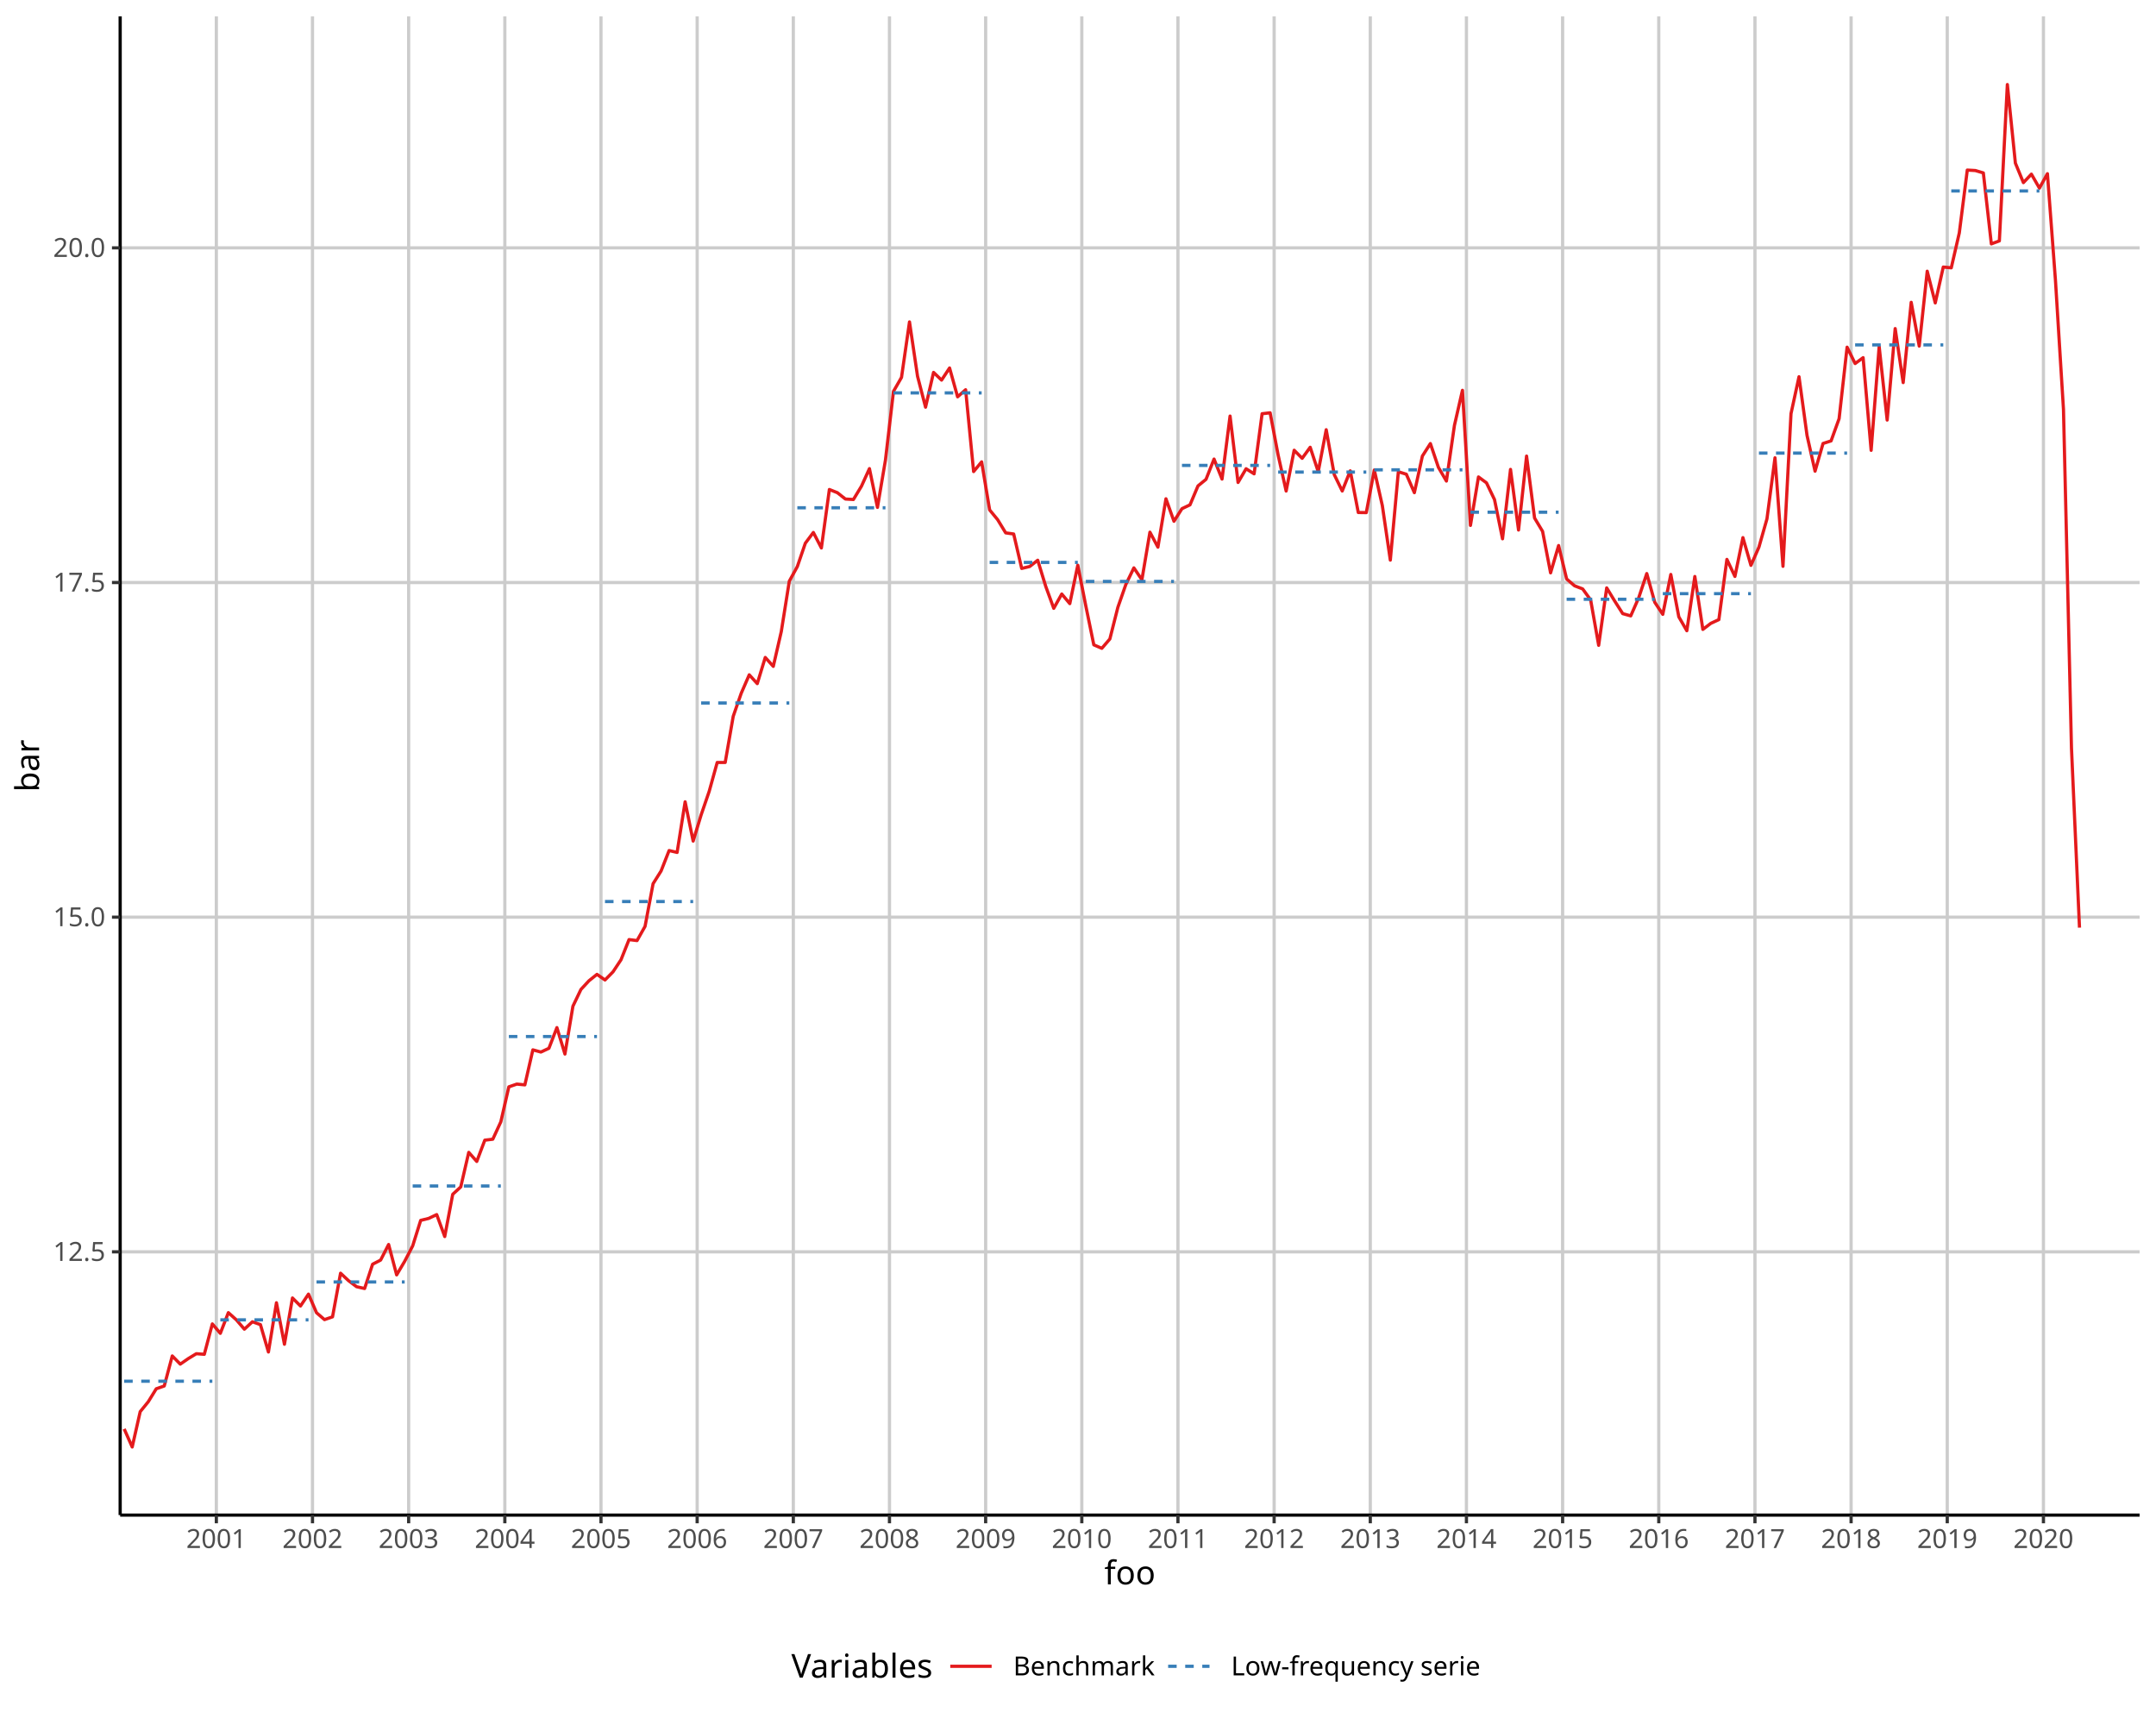
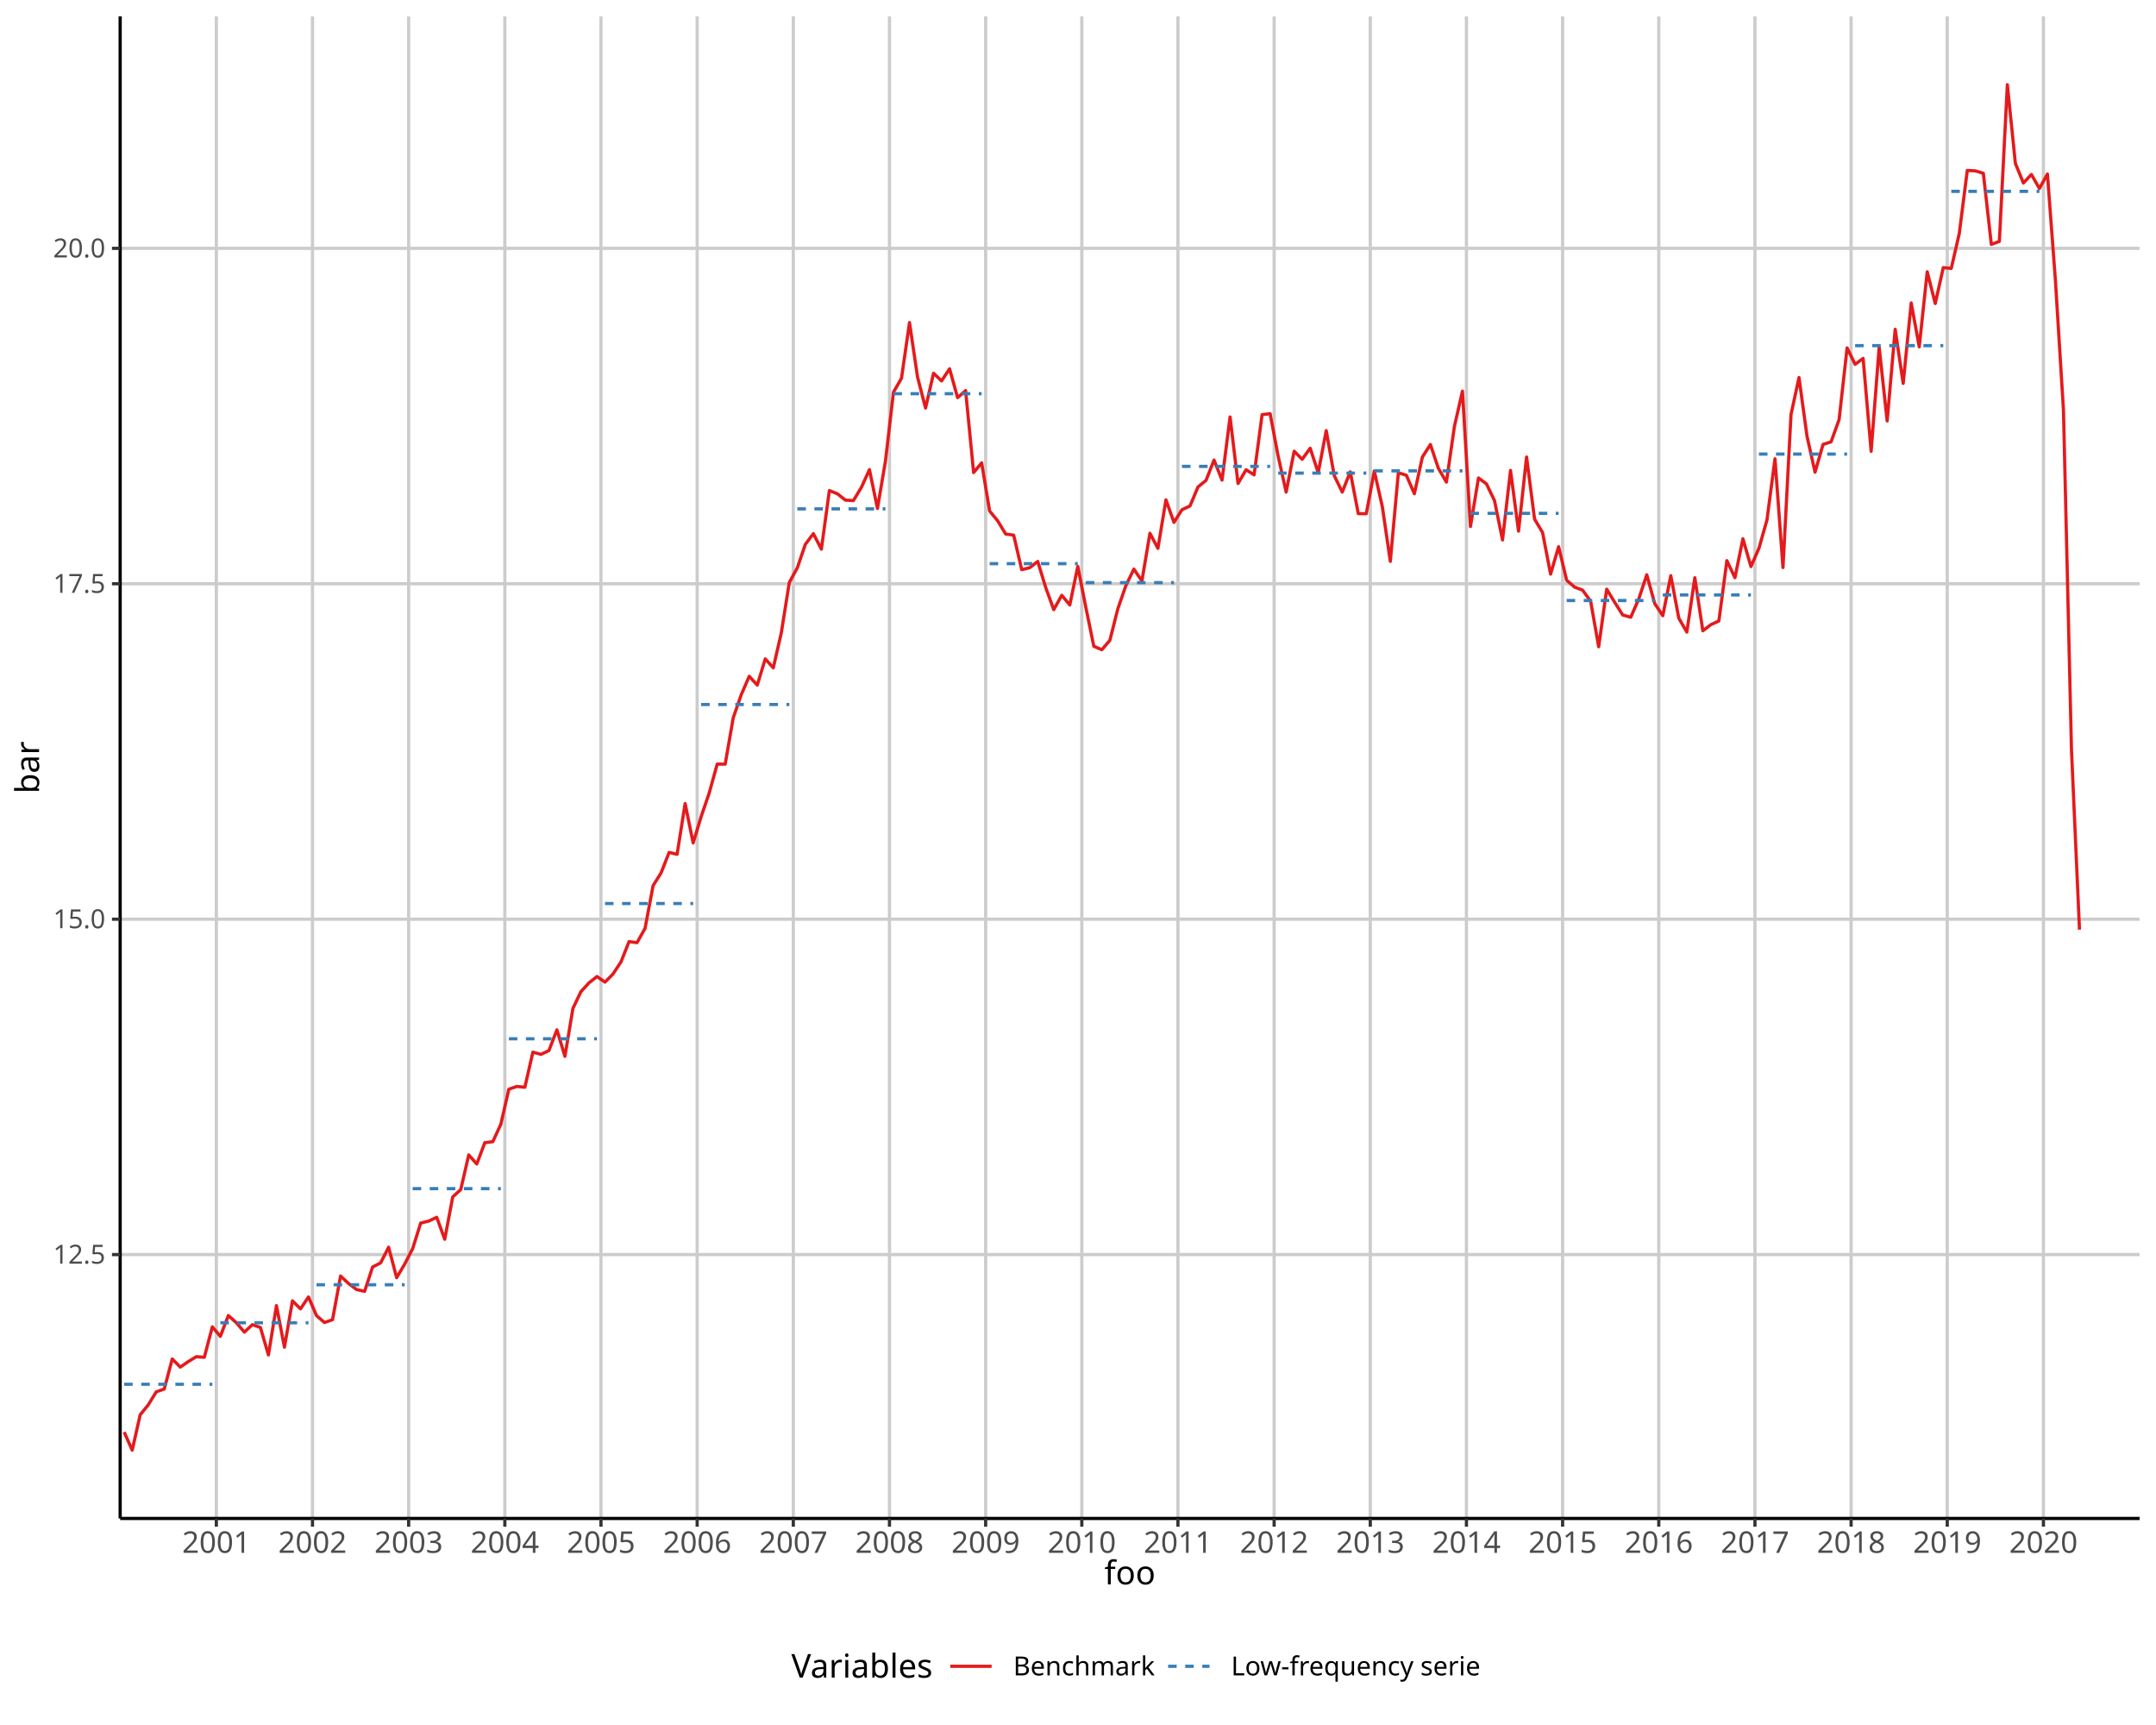
<svg xmlns="http://www.w3.org/2000/svg" class="svglite" data-engine-version="2.0" width="720.00pt" height="576.00pt" viewBox="0 0 720.00 576.00">
  <defs>
    <style type="text/css">
    .svglite line, .svglite polyline, .svglite polygon, .svglite path, .svglite rect, .svglite circle {
      fill: none;
      stroke: #000000;
      stroke-linecap: round;
      stroke-linejoin: round;
      stroke-miterlimit: 10.00;
    }
  </style>
  </defs>
  <rect width="100%" height="100%" style="stroke: none; fill: #FFFFFF;" />
  <defs>
    <clipPath id="cpMC4wMHw3MjAuMDB8MC4wMHw1NzYuMDA=">
      <rect x="0.00" y="0.00" width="720.00" height="576.00" />
    </clipPath>
  </defs>
  <g clip-path="url(#cpMC4wMHw3MjAuMDB8MC4wMHw1NzYuMDA=)">
    <rect x="0.00" y="0.00" width="720.00" height="576.00" style="stroke-width: 1.07; stroke: #FFFFFF; fill: #FFFFFF;" />
  </g>
  <defs>
-     <clipPath id="cpNDAuMTN8NzE0LjUyfDUuNDh8NTA1Ljkx">
-       <rect x="40.13" y="5.48" width="674.39" height="500.44" />
+     <clipPath id="cpNDAuMTN8NzE0LjUyfDUuNDh8NTA3LjAz">
+       <rect x="40.13" y="5.48" width="674.39" height="501.55" />
    </clipPath>
  </defs>
-   <g clip-path="url(#cpNDAuMTN8NzE0LjUyfDUuNDh8NTA1Ljkx)">
-     <rect x="40.13" y="5.48" width="674.39" height="500.44" style="stroke-width: 1.07; stroke: none; fill: #FFFFFF;" />
-     <polyline points="40.13,418.00 714.52,418.00 " style="stroke-width: 1.07; stroke: #CCCCCC; stroke-linecap: butt;" />
-     <polyline points="40.13,306.25 714.52,306.25 " style="stroke-width: 1.07; stroke: #CCCCCC; stroke-linecap: butt;" />
-     <polyline points="40.13,194.51 714.52,194.51 " style="stroke-width: 1.07; stroke: #CCCCCC; stroke-linecap: butt;" />
-     <polyline points="40.13,82.76 714.52,82.76 " style="stroke-width: 1.07; stroke: #CCCCCC; stroke-linecap: butt;" />
-     <polyline points="72.25,505.91 72.25,5.48 " style="stroke-width: 1.07; stroke: #CCCCCC; stroke-linecap: butt;" />
-     <polyline points="104.36,505.91 104.36,5.48 " style="stroke-width: 1.07; stroke: #CCCCCC; stroke-linecap: butt;" />
-     <polyline points="136.47,505.91 136.47,5.48 " style="stroke-width: 1.07; stroke: #CCCCCC; stroke-linecap: butt;" />
-     <polyline points="168.59,505.91 168.59,5.48 " style="stroke-width: 1.07; stroke: #CCCCCC; stroke-linecap: butt;" />
-     <polyline points="200.70,505.91 200.70,5.48 " style="stroke-width: 1.07; stroke: #CCCCCC; stroke-linecap: butt;" />
-     <polyline points="232.82,505.91 232.82,5.48 " style="stroke-width: 1.07; stroke: #CCCCCC; stroke-linecap: butt;" />
-     <polyline points="264.93,505.91 264.93,5.48 " style="stroke-width: 1.07; stroke: #CCCCCC; stroke-linecap: butt;" />
-     <polyline points="297.04,505.91 297.04,5.48 " style="stroke-width: 1.07; stroke: #CCCCCC; stroke-linecap: butt;" />
-     <polyline points="329.16,505.91 329.16,5.48 " style="stroke-width: 1.07; stroke: #CCCCCC; stroke-linecap: butt;" />
-     <polyline points="361.27,505.91 361.27,5.48 " style="stroke-width: 1.07; stroke: #CCCCCC; stroke-linecap: butt;" />
-     <polyline points="393.38,505.91 393.38,5.48 " style="stroke-width: 1.07; stroke: #CCCCCC; stroke-linecap: butt;" />
-     <polyline points="425.50,505.91 425.50,5.48 " style="stroke-width: 1.07; stroke: #CCCCCC; stroke-linecap: butt;" />
-     <polyline points="457.61,505.91 457.61,5.48 " style="stroke-width: 1.07; stroke: #CCCCCC; stroke-linecap: butt;" />
-     <polyline points="489.72,505.91 489.72,5.48 " style="stroke-width: 1.07; stroke: #CCCCCC; stroke-linecap: butt;" />
-     <polyline points="521.84,505.91 521.84,5.48 " style="stroke-width: 1.07; stroke: #CCCCCC; stroke-linecap: butt;" />
-     <polyline points="553.95,505.91 553.95,5.48 " style="stroke-width: 1.07; stroke: #CCCCCC; stroke-linecap: butt;" />
-     <polyline points="586.07,505.91 586.07,5.48 " style="stroke-width: 1.07; stroke: #CCCCCC; stroke-linecap: butt;" />
-     <polyline points="618.18,505.91 618.18,5.48 " style="stroke-width: 1.07; stroke: #CCCCCC; stroke-linecap: butt;" />
-     <polyline points="650.29,505.91 650.29,5.48 " style="stroke-width: 1.07; stroke: #CCCCCC; stroke-linecap: butt;" />
-     <polyline points="682.41,505.91 682.41,5.48 " style="stroke-width: 1.07; stroke: #CCCCCC; stroke-linecap: butt;" />
-     <polyline points="41.47,477.14 44.15,483.17 46.82,471.37 49.50,468.08 52.18,463.73 54.85,462.80 57.53,452.77 60.20,455.50 62.88,453.65 65.56,452.02 68.23,452.22 70.91,442.07 73.58,445.22 76.26,438.31 78.94,440.72 81.61,443.83 84.29,441.36 86.97,442.30 89.64,451.45 92.32,435.01 94.99,448.86 97.67,433.41 100.35,436.09 103.02,432.12 105.70,438.34 108.37,440.64 111.05,439.71 113.73,425.14 116.40,427.64 119.08,429.65 121.76,430.25 124.43,422.14 127.11,420.76 129.78,415.55 132.46,425.70 135.14,421.17 137.81,416.03 140.49,407.50 143.16,406.84 145.84,405.57 148.52,412.90 151.19,398.79 153.87,396.33 156.54,384.79 159.22,387.82 161.90,380.72 164.57,380.40 167.25,374.59 169.93,362.91 172.60,361.99 175.28,362.25 177.95,350.56 180.63,351.29 183.31,350.04 185.98,343.13 188.66,351.96 191.33,335.98 194.01,330.38 196.69,327.49 199.36,325.35 202.04,327.23 204.72,324.50 207.39,320.47 210.07,313.74 212.74,314.07 215.42,309.32 218.10,295.08 220.77,290.83 223.45,284.01 226.12,284.64 228.80,267.74 231.48,280.85 234.15,272.09 236.83,264.26 239.51,254.60 242.18,254.60 244.86,239.19 247.53,231.50 250.21,225.33 252.89,228.27 255.56,219.53 258.24,222.51 260.91,210.90 263.59,194.06 266.27,189.19 268.94,181.39 271.62,177.80 274.30,182.97 276.97,163.45 279.65,164.52 282.32,166.63 285.00,166.79 287.68,162.36 290.35,156.48 293.03,169.42 295.70,153.61 298.38,130.68 301.06,126.02 303.73,107.49 306.41,125.62 309.09,135.96 311.76,124.35 314.44,126.92 317.11,122.87 319.79,132.50 322.47,130.14 325.14,157.46 327.82,154.22 330.49,170.27 333.17,173.53 335.85,177.93 338.52,178.31 341.20,189.81 343.87,189.16 346.55,187.07 349.23,195.81 351.90,203.13 354.58,198.35 357.26,201.56 359.93,188.73 362.61,202.33 365.28,215.32 367.96,216.48 370.64,213.36 373.31,202.80 375.99,195.13 378.66,189.62 381.34,193.59 384.02,177.70 386.69,182.70 389.37,166.55 392.05,174.06 394.72,169.85 397.40,168.58 400.07,162.25 402.75,160.06 405.43,153.29 408.10,159.97 410.78,138.93 413.45,161.10 416.13,156.52 418.81,158.22 421.48,138.15 424.16,137.84 426.84,151.98 429.51,163.96 432.19,150.34 434.86,153.04 437.54,149.35 440.22,157.50 442.89,143.49 445.57,158.46 448.24,163.95 450.92,157.22 453.60,171.13 456.27,171.17 458.95,156.94 461.63,168.82 464.30,187.03 466.98,157.52 469.65,158.35 472.33,164.51 475.01,152.28 477.68,148.11 480.36,156.06 483.03,160.63 485.71,142.06 488.39,130.33 491.06,175.44 493.74,159.26 496.41,161.22 499.09,166.81 501.77,179.91 504.44,156.74 507.12,176.98 509.80,152.29 512.47,172.97 515.15,177.44 517.82,191.28 520.50,182.16 523.18,193.33 525.85,195.62 528.53,196.64 531.20,200.33 533.88,215.48 536.56,196.30 539.23,200.69 541.91,204.90 544.59,205.65 547.26,199.57 549.94,191.52 552.61,201.11 555.29,205.14 557.97,191.82 560.64,205.97 563.32,210.61 565.99,192.50 568.67,210.17 571.35,208.13 574.02,206.90 576.70,186.79 579.38,192.48 582.05,179.52 584.73,188.78 587.40,182.69 590.08,173.25 592.76,152.87 595.43,189.10 598.11,138.13 600.78,125.80 603.46,145.39 606.14,157.33 608.81,148.08 611.49,147.22 614.17,139.81 616.84,115.93 619.52,121.39 622.19,119.43 624.87,150.37 627.55,115.71 630.22,140.26 632.90,109.72 635.57,127.75 638.25,100.95 640.93,115.56 643.60,90.56 646.28,101.15 648.96,89.17 651.63,89.43 654.31,77.78 656.98,56.79 659.66,56.94 662.34,57.74 665.01,81.43 667.69,80.44 670.36,28.23 673.04,54.46 675.72,60.98 678.39,58.15 681.07,62.82 683.74,58.00 686.42,93.55 689.10,136.69 691.77,249.75 694.45,309.75 " style="stroke-width: 1.07; stroke: #E41A1C; stroke-linecap: butt;" />
-     <polyline points="41.47,461.21 44.15,461.21 46.82,461.21 49.50,461.21 52.18,461.21 54.85,461.21 57.53,461.21 60.20,461.21 62.88,461.21 65.56,461.21 68.23,461.21 70.91,461.21 " style="stroke-width: 1.07; stroke: #377EB8; stroke-dasharray: 2.85,2.85; stroke-linecap: butt;" />
-     <polyline points="73.58,440.72 76.26,440.72 78.94,440.72 81.61,440.72 84.29,440.72 86.97,440.72 89.64,440.72 92.32,440.72 94.99,440.72 97.67,440.72 100.35,440.72 103.02,440.72 " style="stroke-width: 1.07; stroke: #377EB8; stroke-dasharray: 2.85,2.85; stroke-linecap: butt;" />
-     <polyline points="105.70,428.06 108.37,428.06 111.05,428.06 113.73,428.06 116.40,428.06 119.08,428.06 121.76,428.06 124.43,428.06 127.11,428.06 129.78,428.06 132.46,428.06 135.14,428.06 " style="stroke-width: 1.07; stroke: #377EB8; stroke-dasharray: 2.85,2.85; stroke-linecap: butt;" />
-     <polyline points="137.81,396.02 140.49,396.02 143.16,396.02 145.84,396.02 148.52,396.02 151.19,396.02 153.87,396.02 156.54,396.02 159.22,396.02 161.90,396.02 164.57,396.02 167.25,396.02 " style="stroke-width: 1.07; stroke: #377EB8; stroke-dasharray: 2.85,2.85; stroke-linecap: butt;" />
-     <polyline points="169.93,346.11 172.60,346.11 175.28,346.11 177.95,346.11 180.63,346.11 183.31,346.11 185.98,346.11 188.66,346.11 191.33,346.11 194.01,346.11 196.69,346.11 199.36,346.11 " style="stroke-width: 1.07; stroke: #377EB8; stroke-dasharray: 2.85,2.85; stroke-linecap: butt;" />
-     <polyline points="202.04,301.04 204.72,301.04 207.39,301.04 210.07,301.04 212.74,301.04 215.42,301.04 218.10,301.04 220.77,301.04 223.45,301.04 226.12,301.04 228.80,301.04 231.48,301.04 " style="stroke-width: 1.07; stroke: #377EB8; stroke-dasharray: 2.85,2.85; stroke-linecap: butt;" />
-     <polyline points="234.15,234.74 236.83,234.74 239.51,234.74 242.18,234.74 244.86,234.74 247.53,234.74 250.21,234.74 252.89,234.74 255.56,234.74 258.24,234.74 260.91,234.74 263.59,234.74 " style="stroke-width: 1.07; stroke: #377EB8; stroke-dasharray: 2.85,2.85; stroke-linecap: butt;" />
-     <polyline points="266.27,169.55 268.94,169.55 271.62,169.55 274.30,169.55 276.97,169.55 279.65,169.55 282.32,169.55 285.00,169.55 287.68,169.55 290.35,169.55 293.03,169.55 295.70,169.55 " style="stroke-width: 1.07; stroke: #377EB8; stroke-dasharray: 2.85,2.85; stroke-linecap: butt;" />
-     <polyline points="298.38,131.19 301.06,131.19 303.73,131.19 306.41,131.19 309.09,131.19 311.76,131.19 314.44,131.19 317.11,131.19 319.79,131.19 322.47,131.19 325.14,131.19 327.82,131.19 " style="stroke-width: 1.07; stroke: #377EB8; stroke-dasharray: 2.85,2.85; stroke-linecap: butt;" />
-     <polyline points="330.49,187.80 333.17,187.80 335.85,187.80 338.52,187.80 341.20,187.80 343.87,187.80 346.55,187.80 349.23,187.80 351.90,187.80 354.58,187.80 357.26,187.80 359.93,187.80 " style="stroke-width: 1.07; stroke: #377EB8; stroke-dasharray: 2.85,2.85; stroke-linecap: butt;" />
-     <polyline points="362.61,194.14 365.28,194.14 367.96,194.14 370.64,194.14 373.31,194.14 375.99,194.14 378.66,194.14 381.34,194.14 384.02,194.14 386.69,194.14 389.37,194.14 392.05,194.14 " style="stroke-width: 1.07; stroke: #377EB8; stroke-dasharray: 2.85,2.85; stroke-linecap: butt;" />
-     <polyline points="394.72,155.40 397.40,155.40 400.07,155.40 402.75,155.40 405.43,155.40 408.10,155.40 410.78,155.40 413.45,155.40 416.13,155.40 418.81,155.40 421.48,155.40 424.16,155.40 " style="stroke-width: 1.07; stroke: #377EB8; stroke-dasharray: 2.85,2.85; stroke-linecap: butt;" />
-     <polyline points="426.84,157.63 429.51,157.63 432.19,157.63 434.86,157.63 437.54,157.63 440.22,157.63 442.89,157.63 445.57,157.63 448.24,157.63 450.92,157.63 453.60,157.63 456.27,157.63 " style="stroke-width: 1.07; stroke: #377EB8; stroke-dasharray: 2.85,2.85; stroke-linecap: butt;" />
-     <polyline points="458.95,156.89 461.63,156.89 464.30,156.89 466.98,156.89 469.65,156.89 472.33,156.89 475.01,156.89 477.68,156.89 480.36,156.89 483.03,156.89 485.71,156.89 488.39,156.89 " style="stroke-width: 1.07; stroke: #377EB8; stroke-dasharray: 2.85,2.85; stroke-linecap: butt;" />
-     <polyline points="491.06,171.04 493.74,171.04 496.41,171.04 499.09,171.04 501.77,171.04 504.44,171.04 507.12,171.04 509.80,171.04 512.47,171.04 515.15,171.04 517.82,171.04 520.50,171.04 " style="stroke-width: 1.07; stroke: #377EB8; stroke-dasharray: 2.85,2.85; stroke-linecap: butt;" />
-     <polyline points="523.18,200.10 525.85,200.10 528.53,200.10 531.20,200.10 533.88,200.10 536.56,200.10 539.23,200.10 541.91,200.10 544.59,200.10 547.26,200.10 549.94,200.10 552.61,200.10 " style="stroke-width: 1.07; stroke: #377EB8; stroke-dasharray: 2.85,2.85; stroke-linecap: butt;" />
-     <polyline points="555.29,198.23 557.97,198.23 560.64,198.23 563.32,198.23 565.99,198.23 568.67,198.23 571.35,198.23 574.02,198.23 576.70,198.23 579.38,198.23 582.05,198.23 584.73,198.23 " style="stroke-width: 1.07; stroke: #377EB8; stroke-dasharray: 2.85,2.85; stroke-linecap: butt;" />
-     <polyline points="587.40,151.30 590.08,151.30 592.76,151.30 595.43,151.30 598.11,151.30 600.78,151.30 603.46,151.30 606.14,151.30 608.81,151.30 611.49,151.30 614.17,151.30 616.84,151.30 " style="stroke-width: 1.07; stroke: #377EB8; stroke-dasharray: 2.85,2.85; stroke-linecap: butt;" />
-     <polyline points="619.52,115.17 622.19,115.17 624.87,115.17 627.55,115.17 630.22,115.17 632.90,115.17 635.57,115.17 638.25,115.17 640.93,115.17 643.60,115.17 646.28,115.17 648.96,115.17 " style="stroke-width: 1.07; stroke: #377EB8; stroke-dasharray: 2.85,2.85; stroke-linecap: butt;" />
-     <polyline points="651.63,63.77 654.31,63.77 656.98,63.77 659.66,63.77 662.34,63.77 665.01,63.77 667.69,63.77 670.36,63.77 673.04,63.77 675.72,63.77 678.39,63.77 681.07,63.77 " style="stroke-width: 1.07; stroke: #377EB8; stroke-dasharray: 2.85,2.85; stroke-linecap: butt;" />
+   <g clip-path="url(#cpNDAuMTN8NzE0LjUyfDUuNDh8NTA3LjAz)">
+     <rect x="40.13" y="5.48" width="674.39" height="501.55" style="stroke-width: 1.07; stroke: none; fill: #FFFFFF;" />
+     <polyline points="40.13,418.92 714.52,418.92 " style="stroke-width: 1.07; stroke: #CCCCCC; stroke-linecap: butt;" />
+     <polyline points="40.13,306.93 714.52,306.93 " style="stroke-width: 1.07; stroke: #CCCCCC; stroke-linecap: butt;" />
+     <polyline points="40.13,194.93 714.52,194.93 " style="stroke-width: 1.07; stroke: #CCCCCC; stroke-linecap: butt;" />
+     <polyline points="40.13,82.93 714.52,82.93 " style="stroke-width: 1.07; stroke: #CCCCCC; stroke-linecap: butt;" />
+     <polyline points="72.25,507.03 72.25,5.48 " style="stroke-width: 1.07; stroke: #CCCCCC; stroke-linecap: butt;" />
+     <polyline points="104.36,507.03 104.36,5.48 " style="stroke-width: 1.07; stroke: #CCCCCC; stroke-linecap: butt;" />
+     <polyline points="136.47,507.03 136.47,5.48 " style="stroke-width: 1.07; stroke: #CCCCCC; stroke-linecap: butt;" />
+     <polyline points="168.59,507.03 168.59,5.48 " style="stroke-width: 1.07; stroke: #CCCCCC; stroke-linecap: butt;" />
+     <polyline points="200.70,507.03 200.70,5.48 " style="stroke-width: 1.07; stroke: #CCCCCC; stroke-linecap: butt;" />
+     <polyline points="232.82,507.03 232.82,5.48 " style="stroke-width: 1.07; stroke: #CCCCCC; stroke-linecap: butt;" />
+     <polyline points="264.93,507.03 264.93,5.48 " style="stroke-width: 1.07; stroke: #CCCCCC; stroke-linecap: butt;" />
+     <polyline points="297.04,507.03 297.04,5.48 " style="stroke-width: 1.07; stroke: #CCCCCC; stroke-linecap: butt;" />
+     <polyline points="329.16,507.03 329.16,5.48 " style="stroke-width: 1.07; stroke: #CCCCCC; stroke-linecap: butt;" />
+     <polyline points="361.27,507.03 361.27,5.48 " style="stroke-width: 1.07; stroke: #CCCCCC; stroke-linecap: butt;" />
+     <polyline points="393.38,507.03 393.38,5.48 " style="stroke-width: 1.07; stroke: #CCCCCC; stroke-linecap: butt;" />
+     <polyline points="425.50,507.03 425.50,5.48 " style="stroke-width: 1.07; stroke: #CCCCCC; stroke-linecap: butt;" />
+     <polyline points="457.61,507.03 457.61,5.48 " style="stroke-width: 1.07; stroke: #CCCCCC; stroke-linecap: butt;" />
+     <polyline points="489.72,507.03 489.72,5.48 " style="stroke-width: 1.07; stroke: #CCCCCC; stroke-linecap: butt;" />
+     <polyline points="521.84,507.03 521.84,5.48 " style="stroke-width: 1.07; stroke: #CCCCCC; stroke-linecap: butt;" />
+     <polyline points="553.95,507.03 553.95,5.48 " style="stroke-width: 1.07; stroke: #CCCCCC; stroke-linecap: butt;" />
+     <polyline points="586.07,507.03 586.07,5.48 " style="stroke-width: 1.07; stroke: #CCCCCC; stroke-linecap: butt;" />
+     <polyline points="618.18,507.03 618.18,5.48 " style="stroke-width: 1.07; stroke: #CCCCCC; stroke-linecap: butt;" />
+     <polyline points="650.29,507.03 650.29,5.48 " style="stroke-width: 1.07; stroke: #CCCCCC; stroke-linecap: butt;" />
+     <polyline points="682.41,507.03 682.41,5.48 " style="stroke-width: 1.07; stroke: #CCCCCC; stroke-linecap: butt;" />
+     <polyline points="41.47,478.19 44.15,484.23 46.82,472.41 49.50,469.11 52.18,464.75 54.85,463.82 57.53,453.77 60.20,456.50 62.88,454.65 65.56,453.01 68.23,453.22 70.91,443.05 73.58,446.21 76.26,439.28 78.94,441.69 81.61,444.81 84.29,442.33 86.97,443.27 89.64,452.44 92.32,435.96 94.99,449.85 97.67,434.37 100.35,437.05 103.02,433.07 105.70,439.30 108.37,441.61 111.05,440.68 113.73,426.08 116.40,428.58 119.08,430.60 121.76,431.20 124.43,423.07 127.11,421.69 129.78,416.47 132.46,426.63 135.14,422.10 137.81,416.94 140.49,408.40 143.16,407.74 145.84,406.47 148.52,413.81 151.19,399.67 153.87,397.20 156.54,385.64 159.22,388.67 161.90,381.56 164.57,381.23 167.25,375.42 169.93,363.70 172.60,362.78 175.28,363.05 177.95,351.33 180.63,352.06 183.31,350.81 185.98,343.88 188.66,352.73 191.33,336.72 194.01,331.11 196.69,328.20 199.36,326.07 202.04,327.95 204.72,325.22 207.39,321.17 210.07,314.42 212.74,314.76 215.42,309.99 218.10,295.73 220.77,291.47 223.45,284.63 226.12,285.26 228.80,268.32 231.48,281.47 234.15,272.68 236.83,264.84 239.51,255.15 242.18,255.16 244.86,239.71 247.53,232.00 250.21,225.82 252.89,228.76 255.56,220.01 258.24,223.00 260.91,211.36 263.59,194.48 266.27,189.60 268.94,181.78 271.62,178.19 274.30,183.37 276.97,163.80 279.65,164.88 282.32,166.99 285.00,167.15 287.68,162.71 290.35,156.82 293.03,169.78 295.70,153.94 298.38,130.95 301.06,126.29 303.73,107.71 306.41,125.89 309.09,136.25 311.76,124.62 314.44,127.19 317.11,123.14 319.79,132.78 322.47,130.42 325.14,157.80 327.82,154.56 330.49,170.64 333.17,173.90 335.85,178.32 338.52,178.69 341.20,190.22 343.87,189.57 346.55,187.48 349.23,196.23 351.90,203.57 354.58,198.78 357.26,202.00 359.93,189.13 362.61,202.77 365.28,215.79 367.96,216.95 370.64,213.82 373.31,203.25 375.99,195.55 378.66,190.03 381.34,194.01 384.02,178.08 386.69,183.10 389.37,166.91 392.05,174.43 394.72,170.21 397.40,168.95 400.07,162.60 402.75,160.41 405.43,153.62 408.10,160.32 410.78,139.23 413.45,161.45 416.13,156.85 418.81,158.56 421.48,138.45 424.16,138.14 426.84,152.31 429.51,164.31 432.19,150.66 434.86,153.37 437.54,149.67 440.22,157.84 442.89,143.80 445.57,158.80 448.24,164.31 450.92,157.56 453.60,171.50 456.27,171.54 458.95,157.28 461.63,169.18 464.30,187.43 466.98,157.86 469.65,158.69 472.33,164.86 475.01,152.61 477.68,148.43 480.36,156.40 483.03,160.98 485.71,142.36 488.39,130.61 491.06,175.81 493.74,159.60 496.41,161.57 499.09,167.17 501.77,180.30 504.44,157.08 507.12,177.36 509.80,152.61 512.47,173.34 515.15,177.83 517.82,191.70 520.50,182.56 523.18,193.75 525.85,196.04 528.53,197.07 531.20,200.77 533.88,215.95 536.56,196.73 539.23,201.12 541.91,205.35 544.59,206.10 547.26,200.01 549.94,191.93 552.61,201.55 555.29,205.59 557.97,192.23 560.64,206.42 563.32,211.07 565.99,192.91 568.67,210.63 571.35,208.58 574.02,207.35 576.70,187.20 579.38,192.90 582.05,179.91 584.73,189.19 587.40,183.08 590.08,173.63 592.76,153.20 595.43,189.51 598.11,138.43 600.78,126.07 603.46,145.70 606.14,157.67 608.81,148.40 611.49,147.54 614.17,140.11 616.84,116.18 619.52,121.65 622.19,119.68 624.87,150.69 627.55,115.95 630.22,140.56 632.90,109.96 635.57,128.02 638.25,101.16 640.93,115.81 643.60,90.75 646.28,101.36 648.96,89.36 651.63,89.62 654.31,77.94 656.98,56.91 659.66,57.06 662.34,57.86 665.01,81.60 667.69,80.61 670.36,28.28 673.04,54.57 675.72,61.10 678.39,58.26 681.07,62.94 683.74,58.11 686.42,93.75 689.10,136.98 691.77,250.30 694.45,310.43 " style="stroke-width: 1.07; stroke: #E41A1C; stroke-linecap: butt;" />
+     <polyline points="41.47,462.23 44.15,462.23 46.82,462.23 49.50,462.23 52.18,462.23 54.85,462.23 57.53,462.23 60.20,462.23 62.88,462.23 65.56,462.23 68.23,462.23 70.91,462.23 " style="stroke-width: 1.07; stroke: #377EB8; stroke-dasharray: 2.85,2.85; stroke-linecap: butt;" />
+     <polyline points="73.58,441.69 76.26,441.69 78.94,441.69 81.61,441.69 84.29,441.69 86.97,441.69 89.64,441.69 92.32,441.69 94.99,441.69 97.67,441.69 100.35,441.69 103.02,441.69 " style="stroke-width: 1.07; stroke: #377EB8; stroke-dasharray: 2.85,2.85; stroke-linecap: butt;" />
+     <polyline points="105.70,429.00 108.37,429.00 111.05,429.00 113.73,429.00 116.40,429.00 119.08,429.00 121.76,429.00 124.43,429.00 127.11,429.00 129.78,429.00 132.46,429.00 135.14,429.00 " style="stroke-width: 1.07; stroke: #377EB8; stroke-dasharray: 2.85,2.85; stroke-linecap: butt;" />
+     <polyline points="137.81,396.90 140.49,396.90 143.16,396.90 145.84,396.90 148.52,396.90 151.19,396.90 153.87,396.90 156.54,396.90 159.22,396.90 161.90,396.90 164.57,396.90 167.25,396.90 " style="stroke-width: 1.07; stroke: #377EB8; stroke-dasharray: 2.85,2.85; stroke-linecap: butt;" />
+     <polyline points="169.93,346.87 172.60,346.87 175.28,346.87 177.95,346.87 180.63,346.87 183.31,346.87 185.98,346.87 188.66,346.87 191.33,346.87 194.01,346.87 196.69,346.87 199.36,346.87 " style="stroke-width: 1.07; stroke: #377EB8; stroke-dasharray: 2.85,2.85; stroke-linecap: butt;" />
+     <polyline points="202.04,301.70 204.72,301.70 207.39,301.70 210.07,301.70 212.74,301.70 215.42,301.70 218.10,301.70 220.77,301.70 223.45,301.70 226.12,301.70 228.80,301.70 231.48,301.70 " style="stroke-width: 1.07; stroke: #377EB8; stroke-dasharray: 2.85,2.85; stroke-linecap: butt;" />
+     <polyline points="234.15,235.25 236.83,235.25 239.51,235.25 242.18,235.25 244.86,235.25 247.53,235.25 250.21,235.25 252.89,235.25 255.56,235.25 258.24,235.25 260.91,235.25 263.59,235.25 " style="stroke-width: 1.07; stroke: #377EB8; stroke-dasharray: 2.85,2.85; stroke-linecap: butt;" />
+     <polyline points="266.27,169.92 268.94,169.92 271.62,169.92 274.30,169.92 276.97,169.92 279.65,169.92 282.32,169.92 285.00,169.92 287.68,169.92 290.35,169.92 293.03,169.92 295.70,169.92 " style="stroke-width: 1.07; stroke: #377EB8; stroke-dasharray: 2.85,2.85; stroke-linecap: butt;" />
+     <polyline points="298.38,131.47 301.06,131.47 303.73,131.47 306.41,131.47 309.09,131.47 311.76,131.47 314.44,131.47 317.11,131.47 319.79,131.47 322.47,131.47 325.14,131.47 327.82,131.47 " style="stroke-width: 1.07; stroke: #377EB8; stroke-dasharray: 2.85,2.85; stroke-linecap: butt;" />
+     <polyline points="330.49,188.21 333.17,188.21 335.85,188.21 338.52,188.21 341.20,188.21 343.87,188.21 346.55,188.21 349.23,188.21 351.90,188.21 354.58,188.21 357.26,188.21 359.93,188.21 " style="stroke-width: 1.07; stroke: #377EB8; stroke-dasharray: 2.85,2.85; stroke-linecap: butt;" />
+     <polyline points="362.61,194.56 365.28,194.56 367.96,194.56 370.64,194.56 373.31,194.56 375.99,194.56 378.66,194.56 381.34,194.56 384.02,194.56 386.69,194.56 389.37,194.56 392.05,194.56 " style="stroke-width: 1.07; stroke: #377EB8; stroke-dasharray: 2.85,2.85; stroke-linecap: butt;" />
+     <polyline points="394.72,155.73 397.40,155.73 400.07,155.73 402.75,155.73 405.43,155.73 408.10,155.73 410.78,155.73 413.45,155.73 416.13,155.73 418.81,155.73 421.48,155.73 424.16,155.73 " style="stroke-width: 1.07; stroke: #377EB8; stroke-dasharray: 2.85,2.85; stroke-linecap: butt;" />
+     <polyline points="426.84,157.97 429.51,157.97 432.19,157.97 434.86,157.97 437.54,157.97 440.22,157.97 442.89,157.97 445.57,157.97 448.24,157.97 450.92,157.97 453.60,157.97 456.27,157.97 " style="stroke-width: 1.07; stroke: #377EB8; stroke-dasharray: 2.85,2.85; stroke-linecap: butt;" />
+     <polyline points="458.95,157.23 461.63,157.23 464.30,157.23 466.98,157.23 469.65,157.23 472.33,157.23 475.01,157.23 477.68,157.23 480.36,157.23 483.03,157.23 485.71,157.23 488.39,157.23 " style="stroke-width: 1.07; stroke: #377EB8; stroke-dasharray: 2.85,2.85; stroke-linecap: butt;" />
+     <polyline points="491.06,171.41 493.74,171.41 496.41,171.41 499.09,171.41 501.77,171.41 504.44,171.41 507.12,171.41 509.80,171.41 512.47,171.41 515.15,171.41 517.82,171.41 520.50,171.41 " style="stroke-width: 1.07; stroke: #377EB8; stroke-dasharray: 2.85,2.85; stroke-linecap: butt;" />
+     <polyline points="523.18,200.53 525.85,200.53 528.53,200.53 531.20,200.53 533.88,200.53 536.56,200.53 539.23,200.53 541.91,200.53 544.59,200.53 547.26,200.53 549.94,200.53 552.61,200.53 " style="stroke-width: 1.07; stroke: #377EB8; stroke-dasharray: 2.85,2.85; stroke-linecap: butt;" />
+     <polyline points="555.29,198.66 557.97,198.66 560.64,198.66 563.32,198.66 565.99,198.66 568.67,198.66 571.35,198.66 574.02,198.66 576.70,198.66 579.38,198.66 582.05,198.66 584.73,198.66 " style="stroke-width: 1.07; stroke: #377EB8; stroke-dasharray: 2.85,2.85; stroke-linecap: butt;" />
+     <polyline points="587.40,151.63 590.08,151.63 592.76,151.63 595.43,151.63 598.11,151.63 600.78,151.63 603.46,151.63 606.14,151.63 608.81,151.63 611.49,151.63 614.17,151.63 616.84,151.63 " style="stroke-width: 1.07; stroke: #377EB8; stroke-dasharray: 2.85,2.85; stroke-linecap: butt;" />
+     <polyline points="619.52,115.41 622.19,115.41 624.87,115.41 627.55,115.41 630.22,115.41 632.90,115.41 635.57,115.41 638.25,115.41 640.93,115.41 643.60,115.41 646.28,115.41 648.96,115.41 " style="stroke-width: 1.07; stroke: #377EB8; stroke-dasharray: 2.85,2.85; stroke-linecap: butt;" />
+     <polyline points="651.63,63.90 654.31,63.90 656.98,63.90 659.66,63.90 662.34,63.90 665.01,63.90 667.69,63.90 670.36,63.90 673.04,63.90 675.72,63.90 678.39,63.90 681.07,63.90 " style="stroke-width: 1.07; stroke: #377EB8; stroke-dasharray: 2.85,2.85; stroke-linecap: butt;" />
  </g>
  <g clip-path="url(#cpMC4wMHw3MjAuMDB8MC4wMHw1NzYuMDA=)">
-     <polyline points="40.13,505.91 40.13,5.48 " style="stroke-width: 1.07; stroke-linecap: butt;" />
-     <text x="35.20" y="421.03" text-anchor="end" style="font-size: 8.80px; fill: #4D4D4D; font-family: sans;" textLength="17.13px" lengthAdjust="spacingAndGlyphs">12.5</text>
-     <text x="35.20" y="309.28" text-anchor="end" style="font-size: 8.80px; fill: #4D4D4D; font-family: sans;" textLength="17.13px" lengthAdjust="spacingAndGlyphs">15.0</text>
-     <text x="35.20" y="197.54" text-anchor="end" style="font-size: 8.80px; fill: #4D4D4D; font-family: sans;" textLength="17.13px" lengthAdjust="spacingAndGlyphs">17.5</text>
-     <text x="35.20" y="85.79" text-anchor="end" style="font-size: 8.80px; fill: #4D4D4D; font-family: sans;" textLength="17.13px" lengthAdjust="spacingAndGlyphs">20.0</text>
-     <polyline points="37.39,418.00 40.13,418.00 " style="stroke-width: 1.07; stroke: #333333; stroke-linecap: butt;" />
-     <polyline points="37.39,306.25 40.13,306.25 " style="stroke-width: 1.07; stroke: #333333; stroke-linecap: butt;" />
-     <polyline points="37.39,194.51 40.13,194.51 " style="stroke-width: 1.07; stroke: #333333; stroke-linecap: butt;" />
-     <polyline points="37.39,82.76 40.13,82.76 " style="stroke-width: 1.07; stroke: #333333; stroke-linecap: butt;" />
-     <polyline points="40.13,505.91 714.52,505.91 " style="stroke-width: 1.07; stroke-linecap: butt;" />
-     <polyline points="72.25,508.65 72.25,505.91 " style="stroke-width: 1.07; stroke: #333333; stroke-linecap: butt;" />
-     <polyline points="104.36,508.65 104.36,505.91 " style="stroke-width: 1.07; stroke: #333333; stroke-linecap: butt;" />
-     <polyline points="136.47,508.65 136.47,505.91 " style="stroke-width: 1.07; stroke: #333333; stroke-linecap: butt;" />
-     <polyline points="168.59,508.65 168.59,505.91 " style="stroke-width: 1.07; stroke: #333333; stroke-linecap: butt;" />
-     <polyline points="200.70,508.65 200.70,505.91 " style="stroke-width: 1.07; stroke: #333333; stroke-linecap: butt;" />
-     <polyline points="232.82,508.65 232.82,505.91 " style="stroke-width: 1.07; stroke: #333333; stroke-linecap: butt;" />
-     <polyline points="264.93,508.65 264.93,505.91 " style="stroke-width: 1.07; stroke: #333333; stroke-linecap: butt;" />
-     <polyline points="297.04,508.65 297.04,505.91 " style="stroke-width: 1.07; stroke: #333333; stroke-linecap: butt;" />
-     <polyline points="329.16,508.65 329.16,505.91 " style="stroke-width: 1.07; stroke: #333333; stroke-linecap: butt;" />
-     <polyline points="361.27,508.65 361.27,505.91 " style="stroke-width: 1.07; stroke: #333333; stroke-linecap: butt;" />
-     <polyline points="393.38,508.65 393.38,505.91 " style="stroke-width: 1.07; stroke: #333333; stroke-linecap: butt;" />
-     <polyline points="425.50,508.65 425.50,505.91 " style="stroke-width: 1.07; stroke: #333333; stroke-linecap: butt;" />
-     <polyline points="457.61,508.65 457.61,505.91 " style="stroke-width: 1.07; stroke: #333333; stroke-linecap: butt;" />
-     <polyline points="489.72,508.65 489.72,505.91 " style="stroke-width: 1.07; stroke: #333333; stroke-linecap: butt;" />
-     <polyline points="521.84,508.65 521.84,505.91 " style="stroke-width: 1.07; stroke: #333333; stroke-linecap: butt;" />
-     <polyline points="553.95,508.65 553.95,505.91 " style="stroke-width: 1.07; stroke: #333333; stroke-linecap: butt;" />
-     <polyline points="586.07,508.65 586.07,505.91 " style="stroke-width: 1.07; stroke: #333333; stroke-linecap: butt;" />
-     <polyline points="618.18,508.65 618.18,505.91 " style="stroke-width: 1.07; stroke: #333333; stroke-linecap: butt;" />
-     <polyline points="650.29,508.65 650.29,505.91 " style="stroke-width: 1.07; stroke: #333333; stroke-linecap: butt;" />
-     <polyline points="682.41,508.65 682.41,505.91 " style="stroke-width: 1.07; stroke: #333333; stroke-linecap: butt;" />
-     <text x="72.25" y="516.90" text-anchor="middle" style="font-size: 8.80px; fill: #4D4D4D; font-family: sans;" textLength="19.58px" lengthAdjust="spacingAndGlyphs">2001</text>
-     <text x="104.36" y="516.90" text-anchor="middle" style="font-size: 8.80px; fill: #4D4D4D; font-family: sans;" textLength="19.58px" lengthAdjust="spacingAndGlyphs">2002</text>
-     <text x="136.47" y="516.90" text-anchor="middle" style="font-size: 8.80px; fill: #4D4D4D; font-family: sans;" textLength="19.58px" lengthAdjust="spacingAndGlyphs">2003</text>
-     <text x="168.59" y="516.90" text-anchor="middle" style="font-size: 8.80px; fill: #4D4D4D; font-family: sans;" textLength="19.58px" lengthAdjust="spacingAndGlyphs">2004</text>
-     <text x="200.70" y="516.90" text-anchor="middle" style="font-size: 8.80px; fill: #4D4D4D; font-family: sans;" textLength="19.58px" lengthAdjust="spacingAndGlyphs">2005</text>
-     <text x="232.82" y="516.90" text-anchor="middle" style="font-size: 8.80px; fill: #4D4D4D; font-family: sans;" textLength="19.58px" lengthAdjust="spacingAndGlyphs">2006</text>
-     <text x="264.93" y="516.90" text-anchor="middle" style="font-size: 8.80px; fill: #4D4D4D; font-family: sans;" textLength="19.58px" lengthAdjust="spacingAndGlyphs">2007</text>
-     <text x="297.04" y="516.90" text-anchor="middle" style="font-size: 8.80px; fill: #4D4D4D; font-family: sans;" textLength="19.58px" lengthAdjust="spacingAndGlyphs">2008</text>
-     <text x="329.16" y="516.90" text-anchor="middle" style="font-size: 8.80px; fill: #4D4D4D; font-family: sans;" textLength="19.58px" lengthAdjust="spacingAndGlyphs">2009</text>
-     <text x="361.27" y="516.90" text-anchor="middle" style="font-size: 8.80px; fill: #4D4D4D; font-family: sans;" textLength="19.58px" lengthAdjust="spacingAndGlyphs">2010</text>
-     <text x="393.38" y="516.90" text-anchor="middle" style="font-size: 8.80px; fill: #4D4D4D; font-family: sans;" textLength="19.58px" lengthAdjust="spacingAndGlyphs">2011</text>
-     <text x="425.50" y="516.90" text-anchor="middle" style="font-size: 8.80px; fill: #4D4D4D; font-family: sans;" textLength="19.58px" lengthAdjust="spacingAndGlyphs">2012</text>
-     <text x="457.61" y="516.90" text-anchor="middle" style="font-size: 8.80px; fill: #4D4D4D; font-family: sans;" textLength="19.58px" lengthAdjust="spacingAndGlyphs">2013</text>
-     <text x="489.72" y="516.90" text-anchor="middle" style="font-size: 8.80px; fill: #4D4D4D; font-family: sans;" textLength="19.58px" lengthAdjust="spacingAndGlyphs">2014</text>
-     <text x="521.84" y="516.90" text-anchor="middle" style="font-size: 8.80px; fill: #4D4D4D; font-family: sans;" textLength="19.58px" lengthAdjust="spacingAndGlyphs">2015</text>
-     <text x="553.95" y="516.90" text-anchor="middle" style="font-size: 8.80px; fill: #4D4D4D; font-family: sans;" textLength="19.58px" lengthAdjust="spacingAndGlyphs">2016</text>
-     <text x="586.07" y="516.90" text-anchor="middle" style="font-size: 8.80px; fill: #4D4D4D; font-family: sans;" textLength="19.58px" lengthAdjust="spacingAndGlyphs">2017</text>
-     <text x="618.18" y="516.90" text-anchor="middle" style="font-size: 8.80px; fill: #4D4D4D; font-family: sans;" textLength="19.58px" lengthAdjust="spacingAndGlyphs">2018</text>
-     <text x="650.29" y="516.90" text-anchor="middle" style="font-size: 8.80px; fill: #4D4D4D; font-family: sans;" textLength="19.58px" lengthAdjust="spacingAndGlyphs">2019</text>
-     <text x="682.41" y="516.90" text-anchor="middle" style="font-size: 8.80px; fill: #4D4D4D; font-family: sans;" textLength="19.58px" lengthAdjust="spacingAndGlyphs">2020</text>
+     <polyline points="40.13,507.03 40.13,5.48 " style="stroke-width: 1.07; stroke-linecap: butt;" />
+     <text x="35.20" y="421.95" text-anchor="end" style="font-size: 8.80px; fill: #4D4D4D; font-family: sans;" textLength="17.13px" lengthAdjust="spacingAndGlyphs">12.5</text>
+     <text x="35.20" y="309.95" text-anchor="end" style="font-size: 8.80px; fill: #4D4D4D; font-family: sans;" textLength="17.13px" lengthAdjust="spacingAndGlyphs">15.0</text>
+     <text x="35.20" y="197.96" text-anchor="end" style="font-size: 8.80px; fill: #4D4D4D; font-family: sans;" textLength="17.13px" lengthAdjust="spacingAndGlyphs">17.5</text>
+     <text x="35.20" y="85.96" text-anchor="end" style="font-size: 8.80px; fill: #4D4D4D; font-family: sans;" textLength="17.13px" lengthAdjust="spacingAndGlyphs">20.0</text>
+     <polyline points="37.39,418.92 40.13,418.92 " style="stroke-width: 1.07; stroke: #333333; stroke-linecap: butt;" />
+     <polyline points="37.39,306.93 40.13,306.93 " style="stroke-width: 1.07; stroke: #333333; stroke-linecap: butt;" />
+     <polyline points="37.39,194.93 40.13,194.93 " style="stroke-width: 1.07; stroke: #333333; stroke-linecap: butt;" />
+     <polyline points="37.39,82.93 40.13,82.93 " style="stroke-width: 1.07; stroke: #333333; stroke-linecap: butt;" />
+     <polyline points="40.13,507.03 714.52,507.03 " style="stroke-width: 1.07; stroke-linecap: butt;" />
+     <polyline points="72.25,509.77 72.25,507.03 " style="stroke-width: 1.07; stroke: #333333; stroke-linecap: butt;" />
+     <polyline points="104.36,509.77 104.36,507.03 " style="stroke-width: 1.07; stroke: #333333; stroke-linecap: butt;" />
+     <polyline points="136.47,509.77 136.47,507.03 " style="stroke-width: 1.07; stroke: #333333; stroke-linecap: butt;" />
+     <polyline points="168.59,509.77 168.59,507.03 " style="stroke-width: 1.07; stroke: #333333; stroke-linecap: butt;" />
+     <polyline points="200.70,509.77 200.70,507.03 " style="stroke-width: 1.07; stroke: #333333; stroke-linecap: butt;" />
+     <polyline points="232.82,509.77 232.82,507.03 " style="stroke-width: 1.07; stroke: #333333; stroke-linecap: butt;" />
+     <polyline points="264.93,509.77 264.93,507.03 " style="stroke-width: 1.07; stroke: #333333; stroke-linecap: butt;" />
+     <polyline points="297.04,509.77 297.04,507.03 " style="stroke-width: 1.07; stroke: #333333; stroke-linecap: butt;" />
+     <polyline points="329.16,509.77 329.16,507.03 " style="stroke-width: 1.07; stroke: #333333; stroke-linecap: butt;" />
+     <polyline points="361.27,509.77 361.27,507.03 " style="stroke-width: 1.07; stroke: #333333; stroke-linecap: butt;" />
+     <polyline points="393.38,509.77 393.38,507.03 " style="stroke-width: 1.07; stroke: #333333; stroke-linecap: butt;" />
+     <polyline points="425.50,509.77 425.50,507.03 " style="stroke-width: 1.07; stroke: #333333; stroke-linecap: butt;" />
+     <polyline points="457.61,509.77 457.61,507.03 " style="stroke-width: 1.07; stroke: #333333; stroke-linecap: butt;" />
+     <polyline points="489.72,509.77 489.72,507.03 " style="stroke-width: 1.07; stroke: #333333; stroke-linecap: butt;" />
+     <polyline points="521.84,509.77 521.84,507.03 " style="stroke-width: 1.07; stroke: #333333; stroke-linecap: butt;" />
+     <polyline points="553.95,509.77 553.95,507.03 " style="stroke-width: 1.07; stroke: #333333; stroke-linecap: butt;" />
+     <polyline points="586.07,509.77 586.07,507.03 " style="stroke-width: 1.07; stroke: #333333; stroke-linecap: butt;" />
+     <polyline points="618.18,509.77 618.18,507.03 " style="stroke-width: 1.07; stroke: #333333; stroke-linecap: butt;" />
+     <polyline points="650.29,509.77 650.29,507.03 " style="stroke-width: 1.07; stroke: #333333; stroke-linecap: butt;" />
+     <polyline points="682.41,509.77 682.41,507.03 " style="stroke-width: 1.07; stroke: #333333; stroke-linecap: butt;" />
+     <text x="72.25" y="518.52" text-anchor="middle" style="font-size: 10.00px; fill: #4D4D4D; font-family: sans;" textLength="22.25px" lengthAdjust="spacingAndGlyphs">2001</text>
+     <text x="104.36" y="518.52" text-anchor="middle" style="font-size: 10.00px; fill: #4D4D4D; font-family: sans;" textLength="22.25px" lengthAdjust="spacingAndGlyphs">2002</text>
+     <text x="136.47" y="518.52" text-anchor="middle" style="font-size: 10.00px; fill: #4D4D4D; font-family: sans;" textLength="22.25px" lengthAdjust="spacingAndGlyphs">2003</text>
+     <text x="168.59" y="518.52" text-anchor="middle" style="font-size: 10.00px; fill: #4D4D4D; font-family: sans;" textLength="22.25px" lengthAdjust="spacingAndGlyphs">2004</text>
+     <text x="200.70" y="518.52" text-anchor="middle" style="font-size: 10.00px; fill: #4D4D4D; font-family: sans;" textLength="22.25px" lengthAdjust="spacingAndGlyphs">2005</text>
+     <text x="232.82" y="518.52" text-anchor="middle" style="font-size: 10.00px; fill: #4D4D4D; font-family: sans;" textLength="22.25px" lengthAdjust="spacingAndGlyphs">2006</text>
+     <text x="264.93" y="518.52" text-anchor="middle" style="font-size: 10.00px; fill: #4D4D4D; font-family: sans;" textLength="22.25px" lengthAdjust="spacingAndGlyphs">2007</text>
+     <text x="297.04" y="518.52" text-anchor="middle" style="font-size: 10.00px; fill: #4D4D4D; font-family: sans;" textLength="22.25px" lengthAdjust="spacingAndGlyphs">2008</text>
+     <text x="329.16" y="518.52" text-anchor="middle" style="font-size: 10.00px; fill: #4D4D4D; font-family: sans;" textLength="22.25px" lengthAdjust="spacingAndGlyphs">2009</text>
+     <text x="361.27" y="518.52" text-anchor="middle" style="font-size: 10.00px; fill: #4D4D4D; font-family: sans;" textLength="22.25px" lengthAdjust="spacingAndGlyphs">2010</text>
+     <text x="393.38" y="518.52" text-anchor="middle" style="font-size: 10.00px; fill: #4D4D4D; font-family: sans;" textLength="22.25px" lengthAdjust="spacingAndGlyphs">2011</text>
+     <text x="425.50" y="518.52" text-anchor="middle" style="font-size: 10.00px; fill: #4D4D4D; font-family: sans;" textLength="22.25px" lengthAdjust="spacingAndGlyphs">2012</text>
+     <text x="457.61" y="518.52" text-anchor="middle" style="font-size: 10.00px; fill: #4D4D4D; font-family: sans;" textLength="22.25px" lengthAdjust="spacingAndGlyphs">2013</text>
+     <text x="489.72" y="518.52" text-anchor="middle" style="font-size: 10.00px; fill: #4D4D4D; font-family: sans;" textLength="22.25px" lengthAdjust="spacingAndGlyphs">2014</text>
+     <text x="521.84" y="518.52" text-anchor="middle" style="font-size: 10.00px; fill: #4D4D4D; font-family: sans;" textLength="22.25px" lengthAdjust="spacingAndGlyphs">2015</text>
+     <text x="553.95" y="518.52" text-anchor="middle" style="font-size: 10.00px; fill: #4D4D4D; font-family: sans;" textLength="22.25px" lengthAdjust="spacingAndGlyphs">2016</text>
+     <text x="586.07" y="518.52" text-anchor="middle" style="font-size: 10.00px; fill: #4D4D4D; font-family: sans;" textLength="22.25px" lengthAdjust="spacingAndGlyphs">2017</text>
+     <text x="618.18" y="518.52" text-anchor="middle" style="font-size: 10.00px; fill: #4D4D4D; font-family: sans;" textLength="22.25px" lengthAdjust="spacingAndGlyphs">2018</text>
+     <text x="650.29" y="518.52" text-anchor="middle" style="font-size: 10.00px; fill: #4D4D4D; font-family: sans;" textLength="22.25px" lengthAdjust="spacingAndGlyphs">2019</text>
+     <text x="682.41" y="518.52" text-anchor="middle" style="font-size: 10.00px; fill: #4D4D4D; font-family: sans;" textLength="22.25px" lengthAdjust="spacingAndGlyphs">2020</text>
    <text x="377.33" y="529.04" text-anchor="middle" style="font-size: 11.00px; font-family: sans;" textLength="15.29px" lengthAdjust="spacingAndGlyphs">foo</text>
-     <text transform="translate(13.05,255.70) rotate(-90)" text-anchor="middle" style="font-size: 11.00px; font-family: sans;" textLength="15.90px" lengthAdjust="spacingAndGlyphs">bar</text>
+     <text transform="translate(13.05,256.26) rotate(-90)" text-anchor="middle" style="font-size: 11.00px; font-family: sans;" textLength="15.90px" lengthAdjust="spacingAndGlyphs">bar</text>
    <rect x="258.79" y="542.28" width="237.07" height="28.24" style="stroke-width: 1.07; stroke: none; fill: #FFFFFF;" />
    <text x="264.27" y="560.19" style="font-size: 11.00px; font-family: sans;" textLength="45.86px" lengthAdjust="spacingAndGlyphs">Variables</text>
    <line x1="317.34" y1="556.40" x2="331.16" y2="556.40" style="stroke-width: 1.07; stroke: #E41A1C; stroke-linecap: butt;" />
    <line x1="390.10" y1="556.40" x2="403.92" y2="556.40" style="stroke-width: 1.07; stroke: #377EB8; stroke-dasharray: 2.85,2.85; stroke-linecap: butt;" />
    <text x="338.37" y="559.43" style="font-size: 8.80px; font-family: sans;" textLength="44.52px" lengthAdjust="spacingAndGlyphs">Benchmark</text>
    <text x="411.13" y="559.43" style="font-size: 8.80px; font-family: sans;" textLength="79.25px" lengthAdjust="spacingAndGlyphs">Low-frequency serie</text>
  </g>
</svg>
